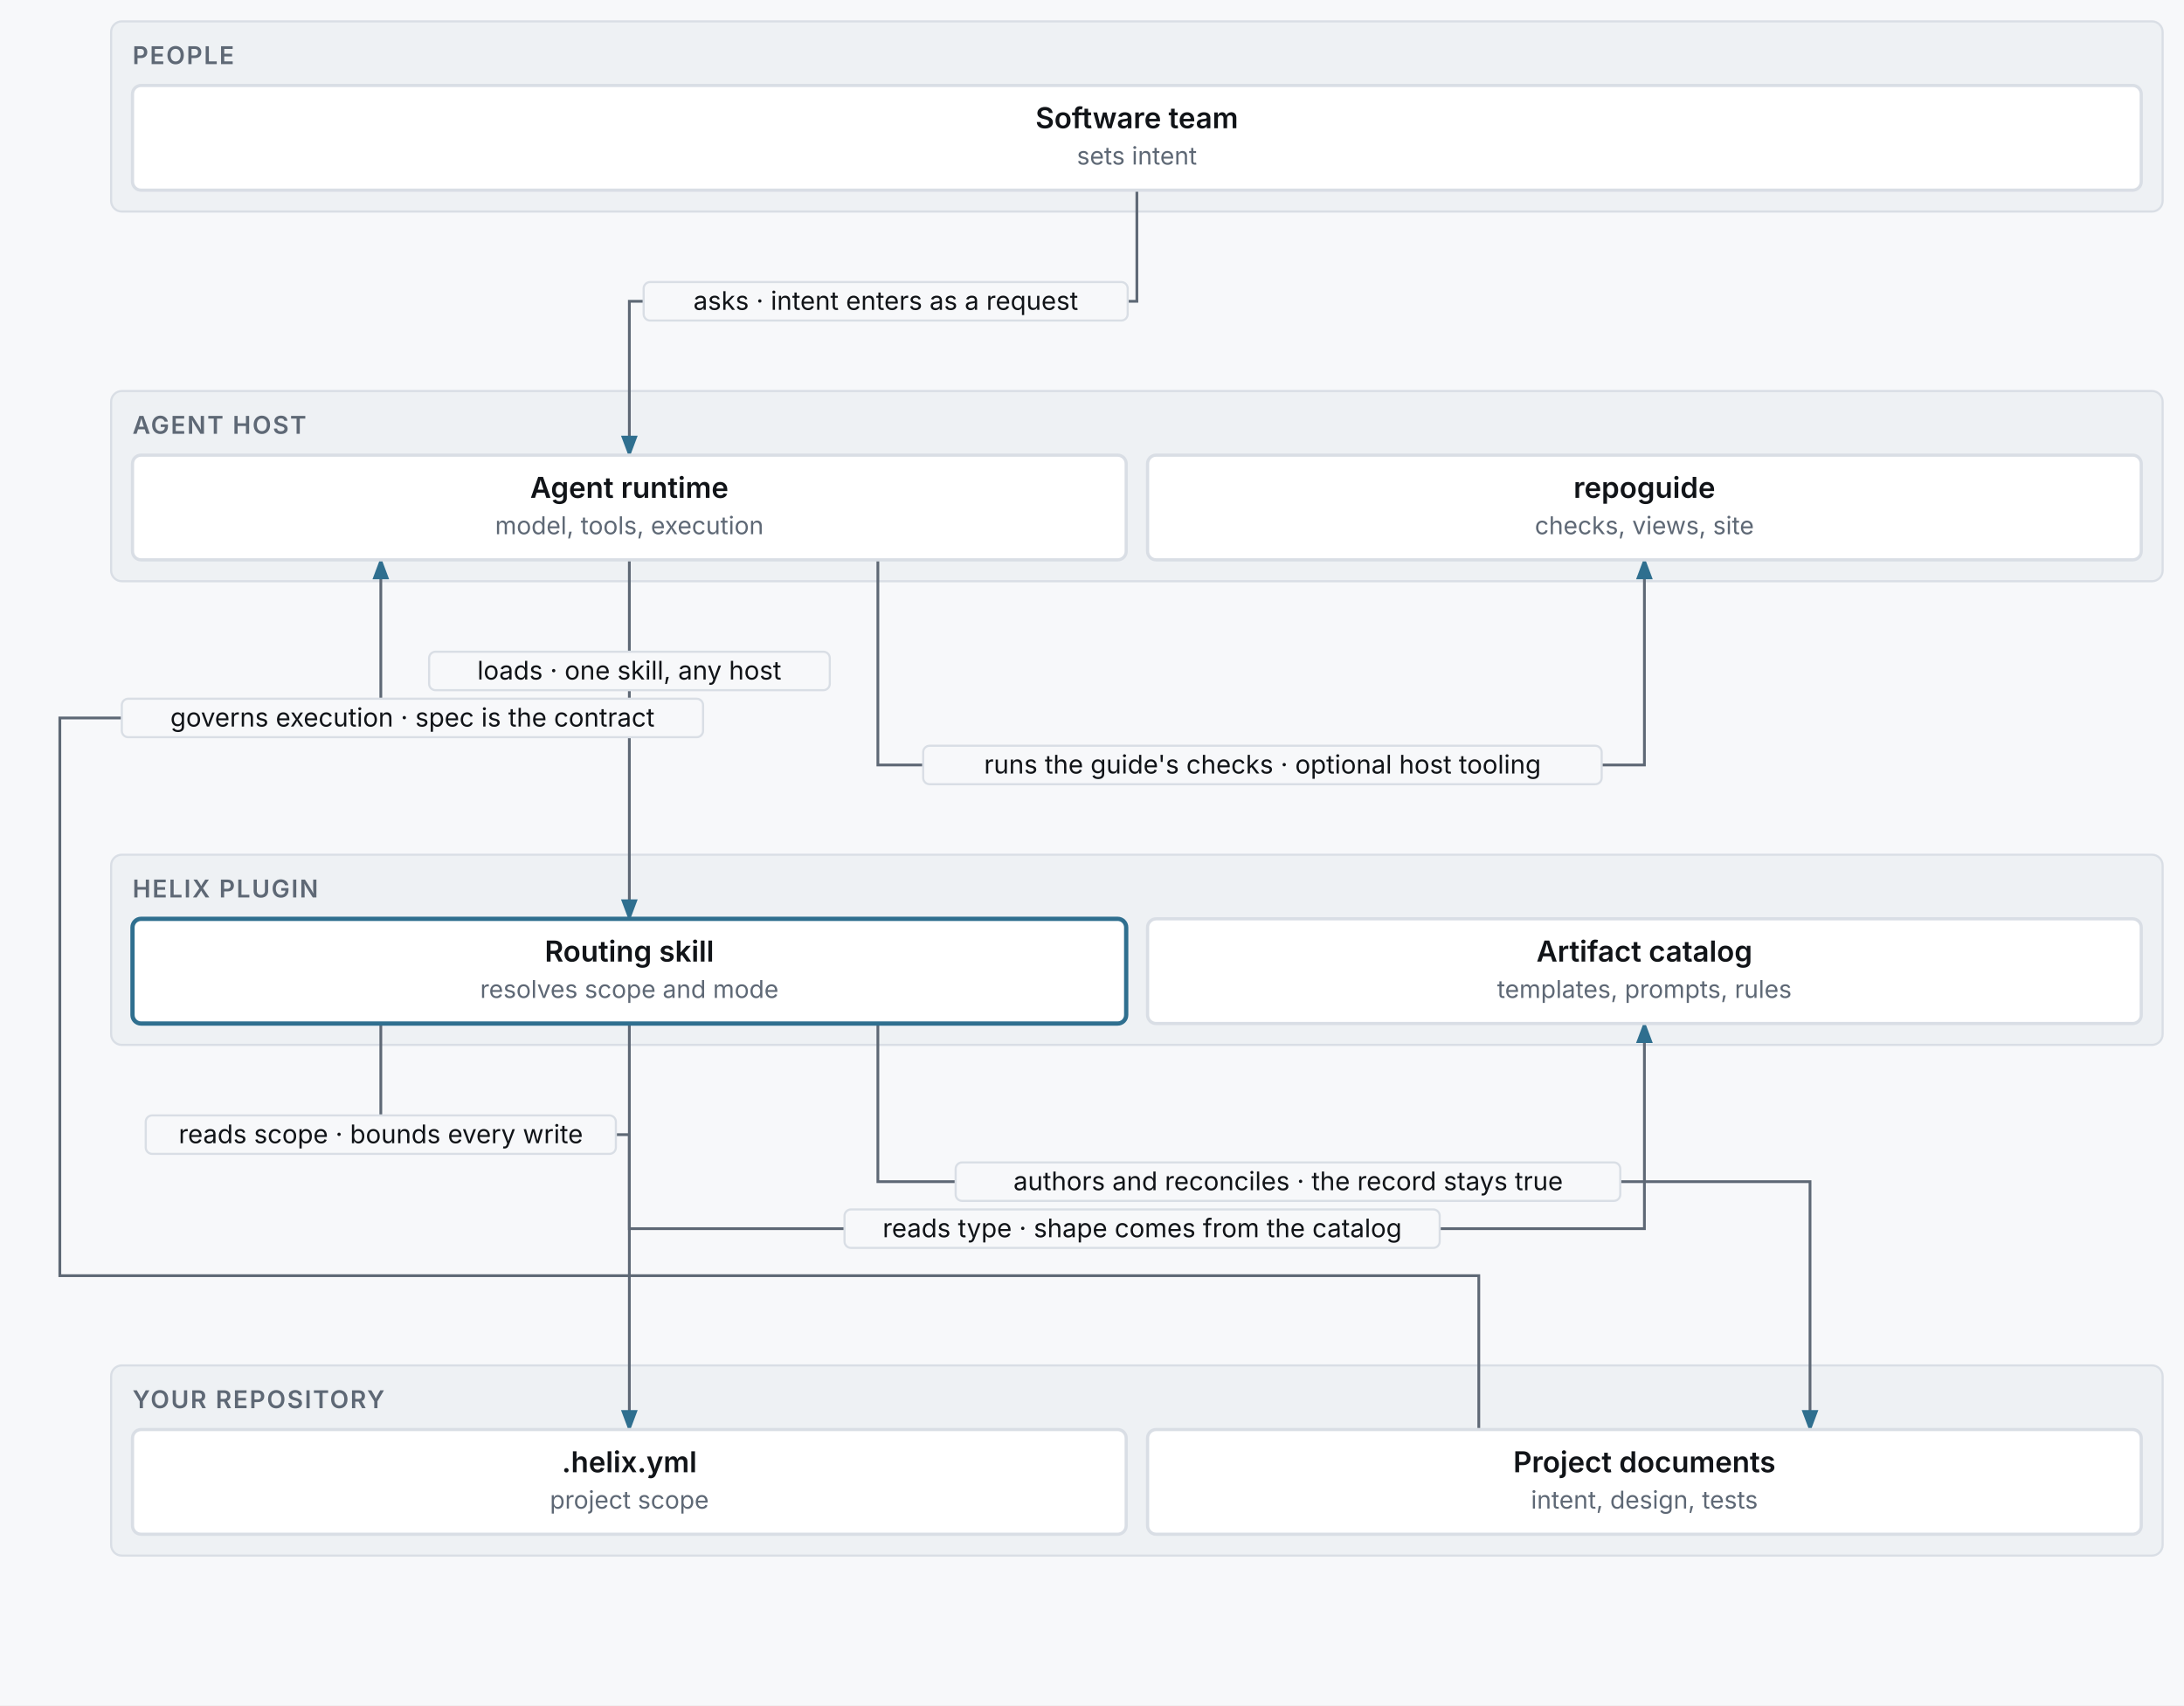
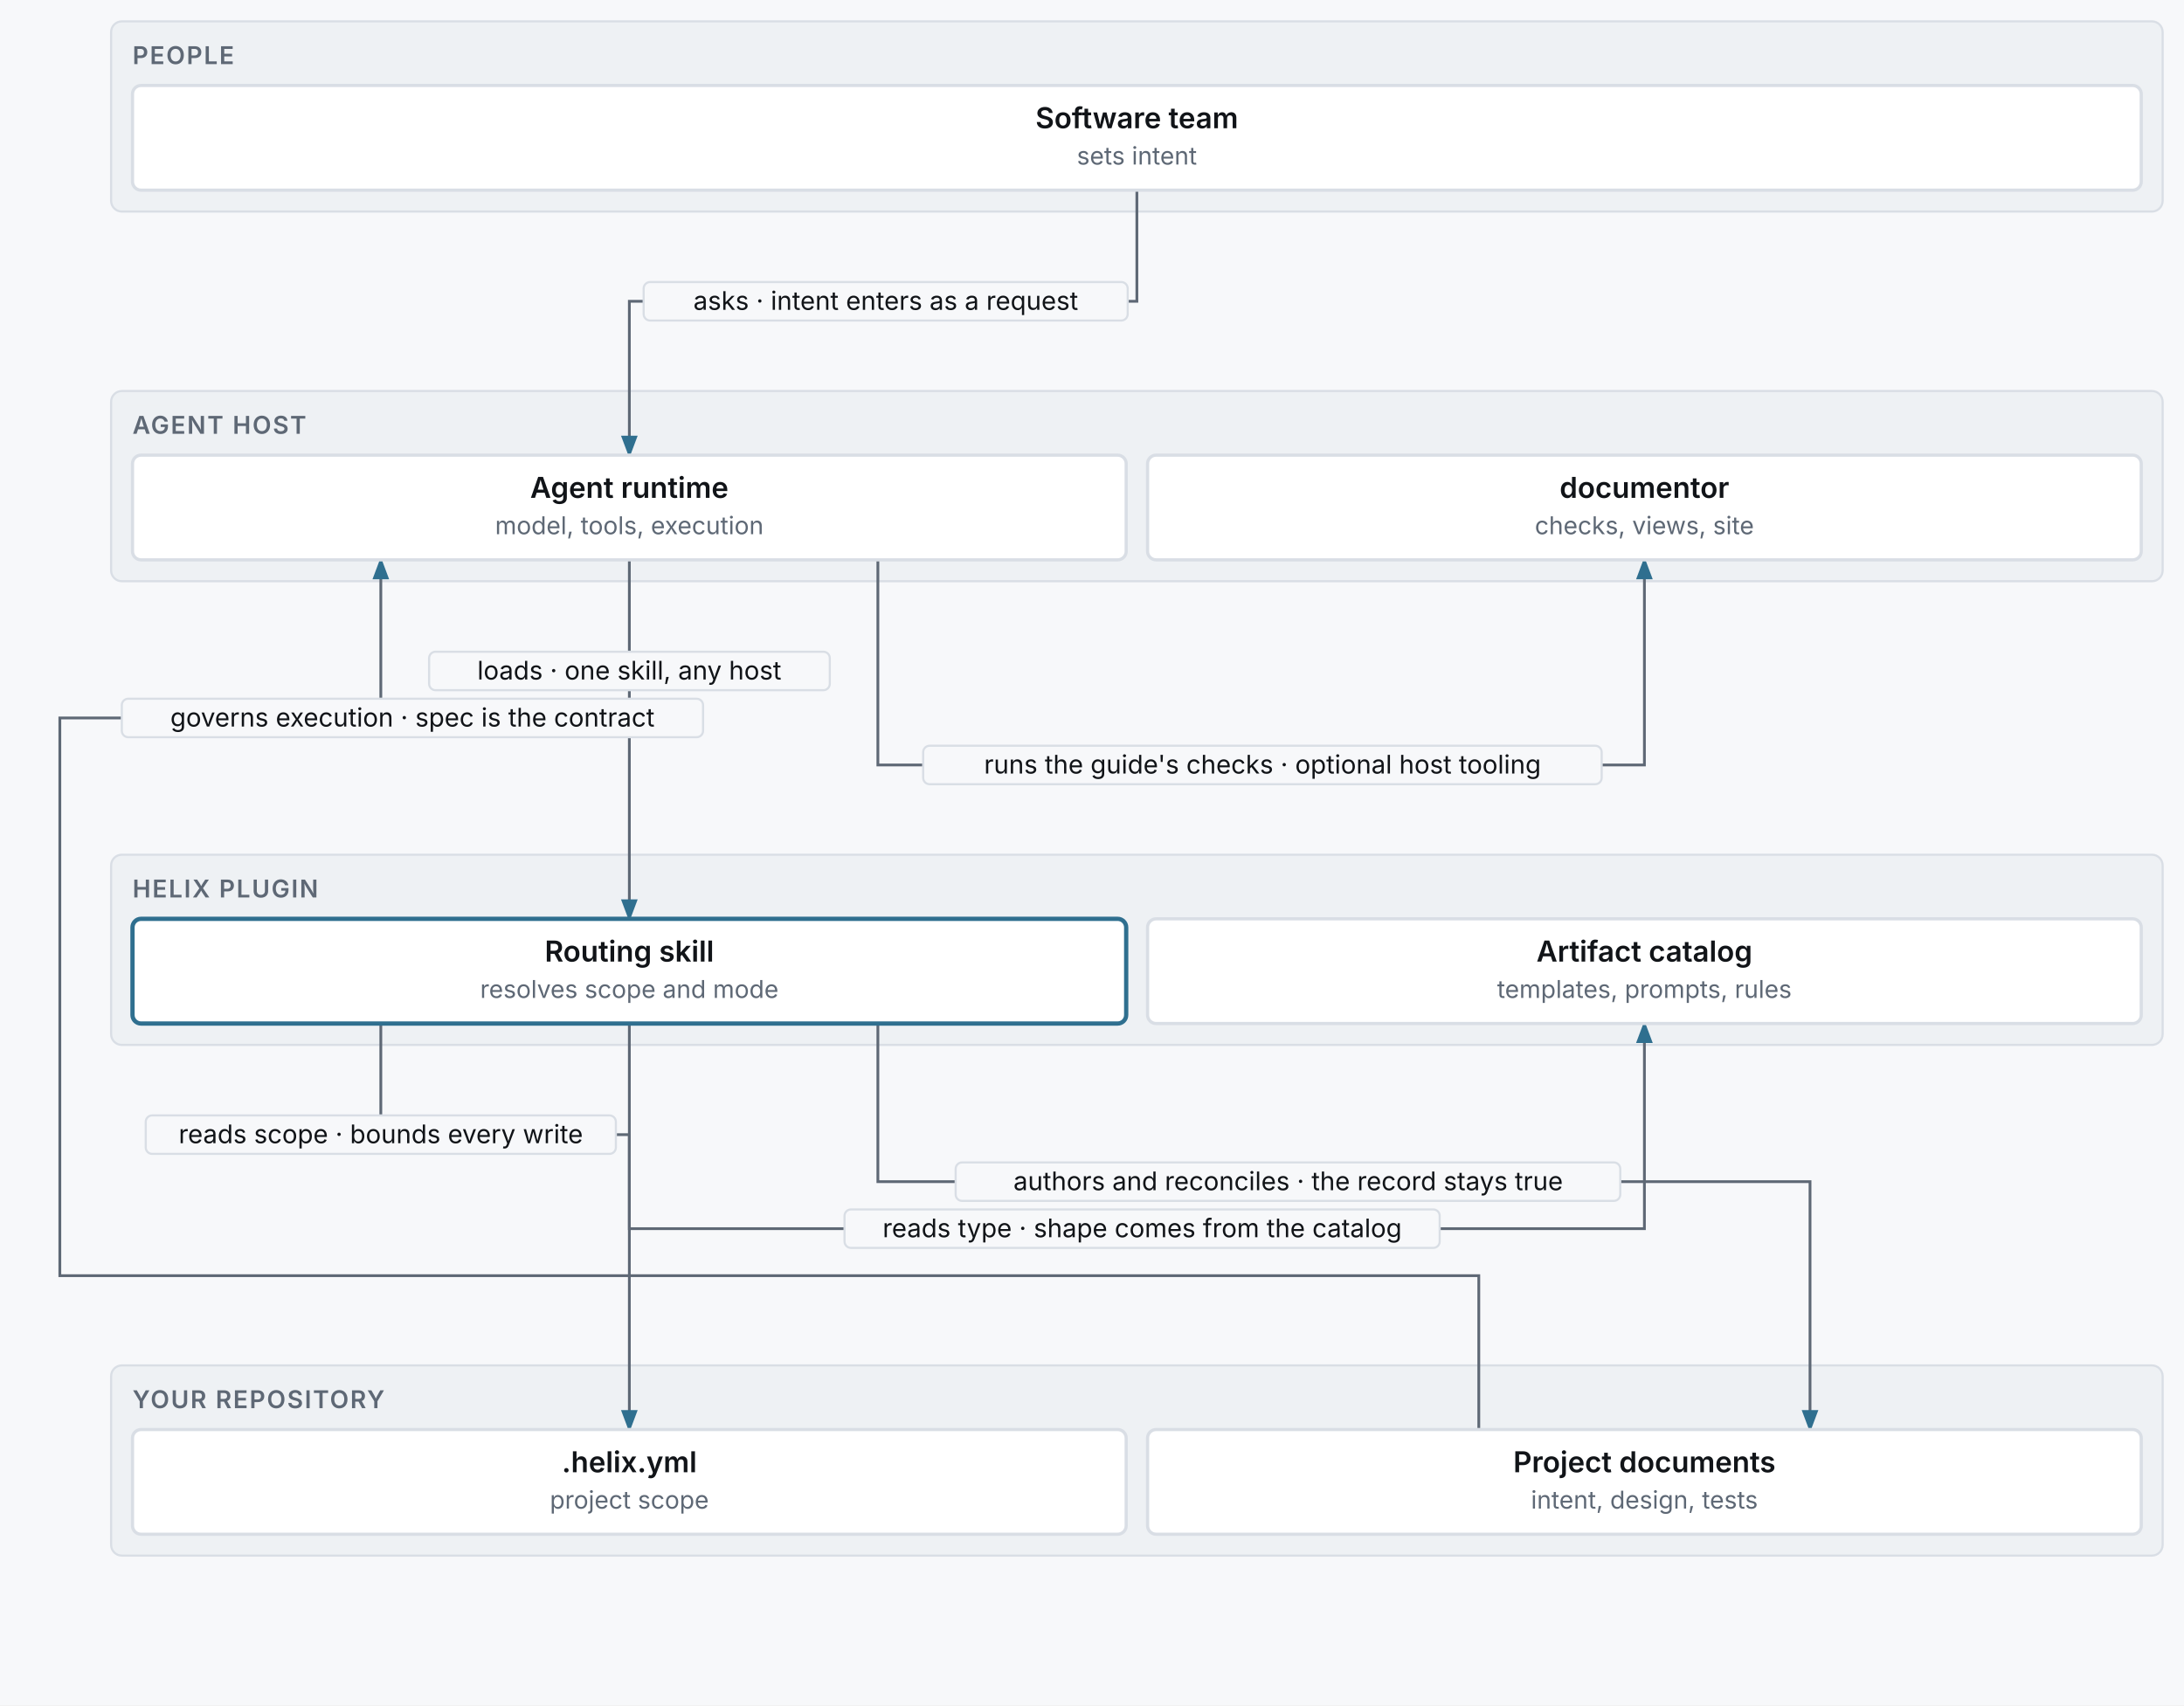
<svg xmlns="http://www.w3.org/2000/svg" viewBox="-52 -10 1022 798" font-family="ui-sans-serif, system-ui, -apple-system, Segoe UI, sans-serif">
  <rect x="-52" y="-10" width="1022" height="798" fill="#F7F8FA" />
  <defs>
    <marker id="arrow" markerWidth="8" markerHeight="6" refX="7" refY="3" orient="auto">
      <path d="M0,0 L8,3 L0,6 z" fill="#2F6F8F" />
    </marker>
  </defs>
  <rect x="0.0" y="0.0" width="960.0" height="89.0" rx="5" fill="#EEF1F4" stroke="#D9DEE5" />
  <rect x="6.0" y="7.0" width="52.4" height="17" fill="#EEF1F4" />
  <text x="10.0" y="20.0" font-size="11.5" fill="#5E6875" font-weight="600" letter-spacing="0.06em">PEOPLE</text>
  <rect x="0.0" y="173.0" width="960.0" height="89.0" rx="5" fill="#EEF1F4" stroke="#D9DEE5" />
  <rect x="6.0" y="180.0" width="82.0" height="17" fill="#EEF1F4" />
  <text x="10.0" y="193.0" font-size="11.5" fill="#5E6875" font-weight="600" letter-spacing="0.06em">AGENT HOST</text>
  <rect x="0.0" y="390.0" width="960.0" height="89.0" rx="5" fill="#EEF1F4" stroke="#D9DEE5" />
  <rect x="6.0" y="397.0" width="96.8" height="17" fill="#EEF1F4" />
  <text x="10.0" y="410.0" font-size="11.5" fill="#5E6875" font-weight="600" letter-spacing="0.06em">HELIX PLUGIN</text>
  <rect x="0.0" y="629.0" width="960.0" height="89.0" rx="5" fill="#EEF1F4" stroke="#D9DEE5" />
  <rect x="6.0" y="636.0" width="119.0" height="17" fill="#EEF1F4" />
  <text x="10.0" y="649.0" font-size="11.5" fill="#5E6875" font-weight="600" letter-spacing="0.06em">YOUR REPOSITORY</text>
  <path d="M480.0,79.0 L480.0,131.0 L242.5,131.0 L242.5,203.0" fill="none" stroke="#5E6875" stroke-width="1.3" marker-end="url(#arrow)" />
  <path d="M242.5,252.0 L242.5,304.0 L242.5,304.0 L242.5,420.0" fill="none" stroke="#5E6875" stroke-width="1.3" marker-end="url(#arrow)" />
  <path d="M358.8,252.0 L358.8,348.0 L717.5,348.0 L717.5,252.0" fill="none" stroke="#5E6875" stroke-width="1.3" marker-end="url(#arrow)" />
  <path d="M126.2,469.0 L126.2,521.0 L242.5,521.0 L242.5,659.0" fill="none" stroke="#5E6875" stroke-width="1.3" marker-end="url(#arrow)" />
  <path d="M358.8,469.0 L358.8,543.0 L795.0,543.0 L795.0,659.0" fill="none" stroke="#5E6875" stroke-width="1.3" marker-end="url(#arrow)" />
  <path d="M242.5,469.0 L242.5,565.0 L717.5,565.0 L717.5,469.0" fill="none" stroke="#5E6875" stroke-width="1.3" marker-end="url(#arrow)" />
  <path d="M640.0,659.0 L640.0,587.0 L-24.0,587.0 L-24.0,326.0 L126.2,326.0 L126.2,252.0" fill="none" stroke="#5E6875" stroke-width="1.3" marker-end="url(#arrow)" />
  <rect x="249.2" y="122.0" width="226.5" height="18" rx="3" fill="#F7F8FA" stroke="#D9DEE5" />
  <text x="362.5" y="135.0" font-size="12" fill="#111418" text-anchor="middle">asks · intent enters as a request</text>
  <rect x="148.8" y="295.0" width="187.5" height="18" rx="3" fill="#F7F8FA" stroke="#D9DEE5" />
  <text x="242.5" y="308.0" font-size="12" fill="#111418" text-anchor="middle">loads · one skill, any host</text>
  <rect x="5.0" y="317.0" width="272.0" height="18" rx="3" fill="#F7F8FA" stroke="#D9DEE5" />
  <text x="141.0" y="330.0" font-size="12" fill="#111418" text-anchor="middle">governs execution · spec is the contract</text>
  <rect x="380.0" y="339.0" width="317.5" height="18" rx="3" fill="#F7F8FA" stroke="#D9DEE5" />
  <text x="538.8" y="352.0" font-size="12" fill="#111418" text-anchor="middle">runs the guide's checks · optional host tooling</text>
  <rect x="16.2" y="512.0" width="220.0" height="18" rx="3" fill="#F7F8FA" stroke="#D9DEE5" />
  <text x="126.2" y="525.0" font-size="12" fill="#111418" text-anchor="middle">reads scope · bounds every write</text>
  <rect x="395.2" y="534.0" width="311.0" height="18" rx="3" fill="#F7F8FA" stroke="#D9DEE5" />
  <text x="550.8" y="547.0" font-size="12" fill="#111418" text-anchor="middle">authors and reconciles · the record stays true</text>
  <rect x="343.2" y="556.0" width="278.5" height="18" rx="3" fill="#F7F8FA" stroke="#D9DEE5" />
  <text x="482.5" y="569.0" font-size="12" fill="#111418" text-anchor="middle">reads type · shape comes from the catalog</text>
  <rect x="10.0" y="30.0" width="940.0" height="49.0" rx="4" fill="#FFFFFF" stroke="#D9DEE5" stroke-width="1.5" />
  <text x="480.0" y="50.0" font-size="13.5" fill="#111418" text-anchor="middle" font-weight="600">Software team</text>
  <text x="480.0" y="67.0" font-size="11.5" fill="#5E6875" text-anchor="middle">sets intent</text>
  <rect x="10.0" y="203.0" width="465.0" height="49.0" rx="4" fill="#FFFFFF" stroke="#D9DEE5" stroke-width="1.5" />
  <text x="242.5" y="223.0" font-size="13.5" fill="#111418" text-anchor="middle" font-weight="600">Agent runtime</text>
  <text x="242.5" y="240.0" font-size="11.5" fill="#5E6875" text-anchor="middle">model, tools, execution</text>
  <rect x="485.0" y="203.0" width="465.0" height="49.0" rx="4" fill="#FFFFFF" stroke="#D9DEE5" stroke-width="1.5" />
-   <text x="717.5" y="223.0" font-size="13.5" fill="#111418" text-anchor="middle" font-weight="600">repoguide</text>
+   <text x="717.5" y="223.0" font-size="13.5" fill="#111418" text-anchor="middle" font-weight="600">documentor</text>
  <text x="717.5" y="240.0" font-size="11.5" fill="#5E6875" text-anchor="middle">checks, views, site</text>
  <rect x="10.0" y="420.0" width="465.0" height="49.0" rx="4" fill="#FFFFFF" stroke="#2F6F8F" stroke-width="2" />
  <text x="242.5" y="440.0" font-size="13.5" fill="#111418" text-anchor="middle" font-weight="600">Routing skill</text>
  <text x="242.5" y="457.0" font-size="11.5" fill="#5E6875" text-anchor="middle">resolves scope and mode</text>
  <rect x="485.0" y="420.0" width="465.0" height="49.0" rx="4" fill="#FFFFFF" stroke="#D9DEE5" stroke-width="1.5" />
  <text x="717.5" y="440.0" font-size="13.5" fill="#111418" text-anchor="middle" font-weight="600">Artifact catalog</text>
  <text x="717.5" y="457.0" font-size="11.5" fill="#5E6875" text-anchor="middle">templates, prompts, rules</text>
  <rect x="10.0" y="659.0" width="465.0" height="49.0" rx="4" fill="#FFFFFF" stroke="#D9DEE5" stroke-width="1.5" />
  <text x="242.5" y="679.0" font-size="13.5" fill="#111418" text-anchor="middle" font-weight="600">.helix.yml</text>
  <text x="242.5" y="696.0" font-size="11.5" fill="#5E6875" text-anchor="middle">project scope</text>
  <rect x="485.0" y="659.0" width="465.0" height="49.0" rx="4" fill="#FFFFFF" stroke="#D9DEE5" stroke-width="1.5" />
  <text x="717.5" y="679.0" font-size="13.5" fill="#111418" text-anchor="middle" font-weight="600">Project documents</text>
  <text x="717.5" y="696.0" font-size="11.5" fill="#5E6875" text-anchor="middle">intent, design, tests</text>
</svg>
